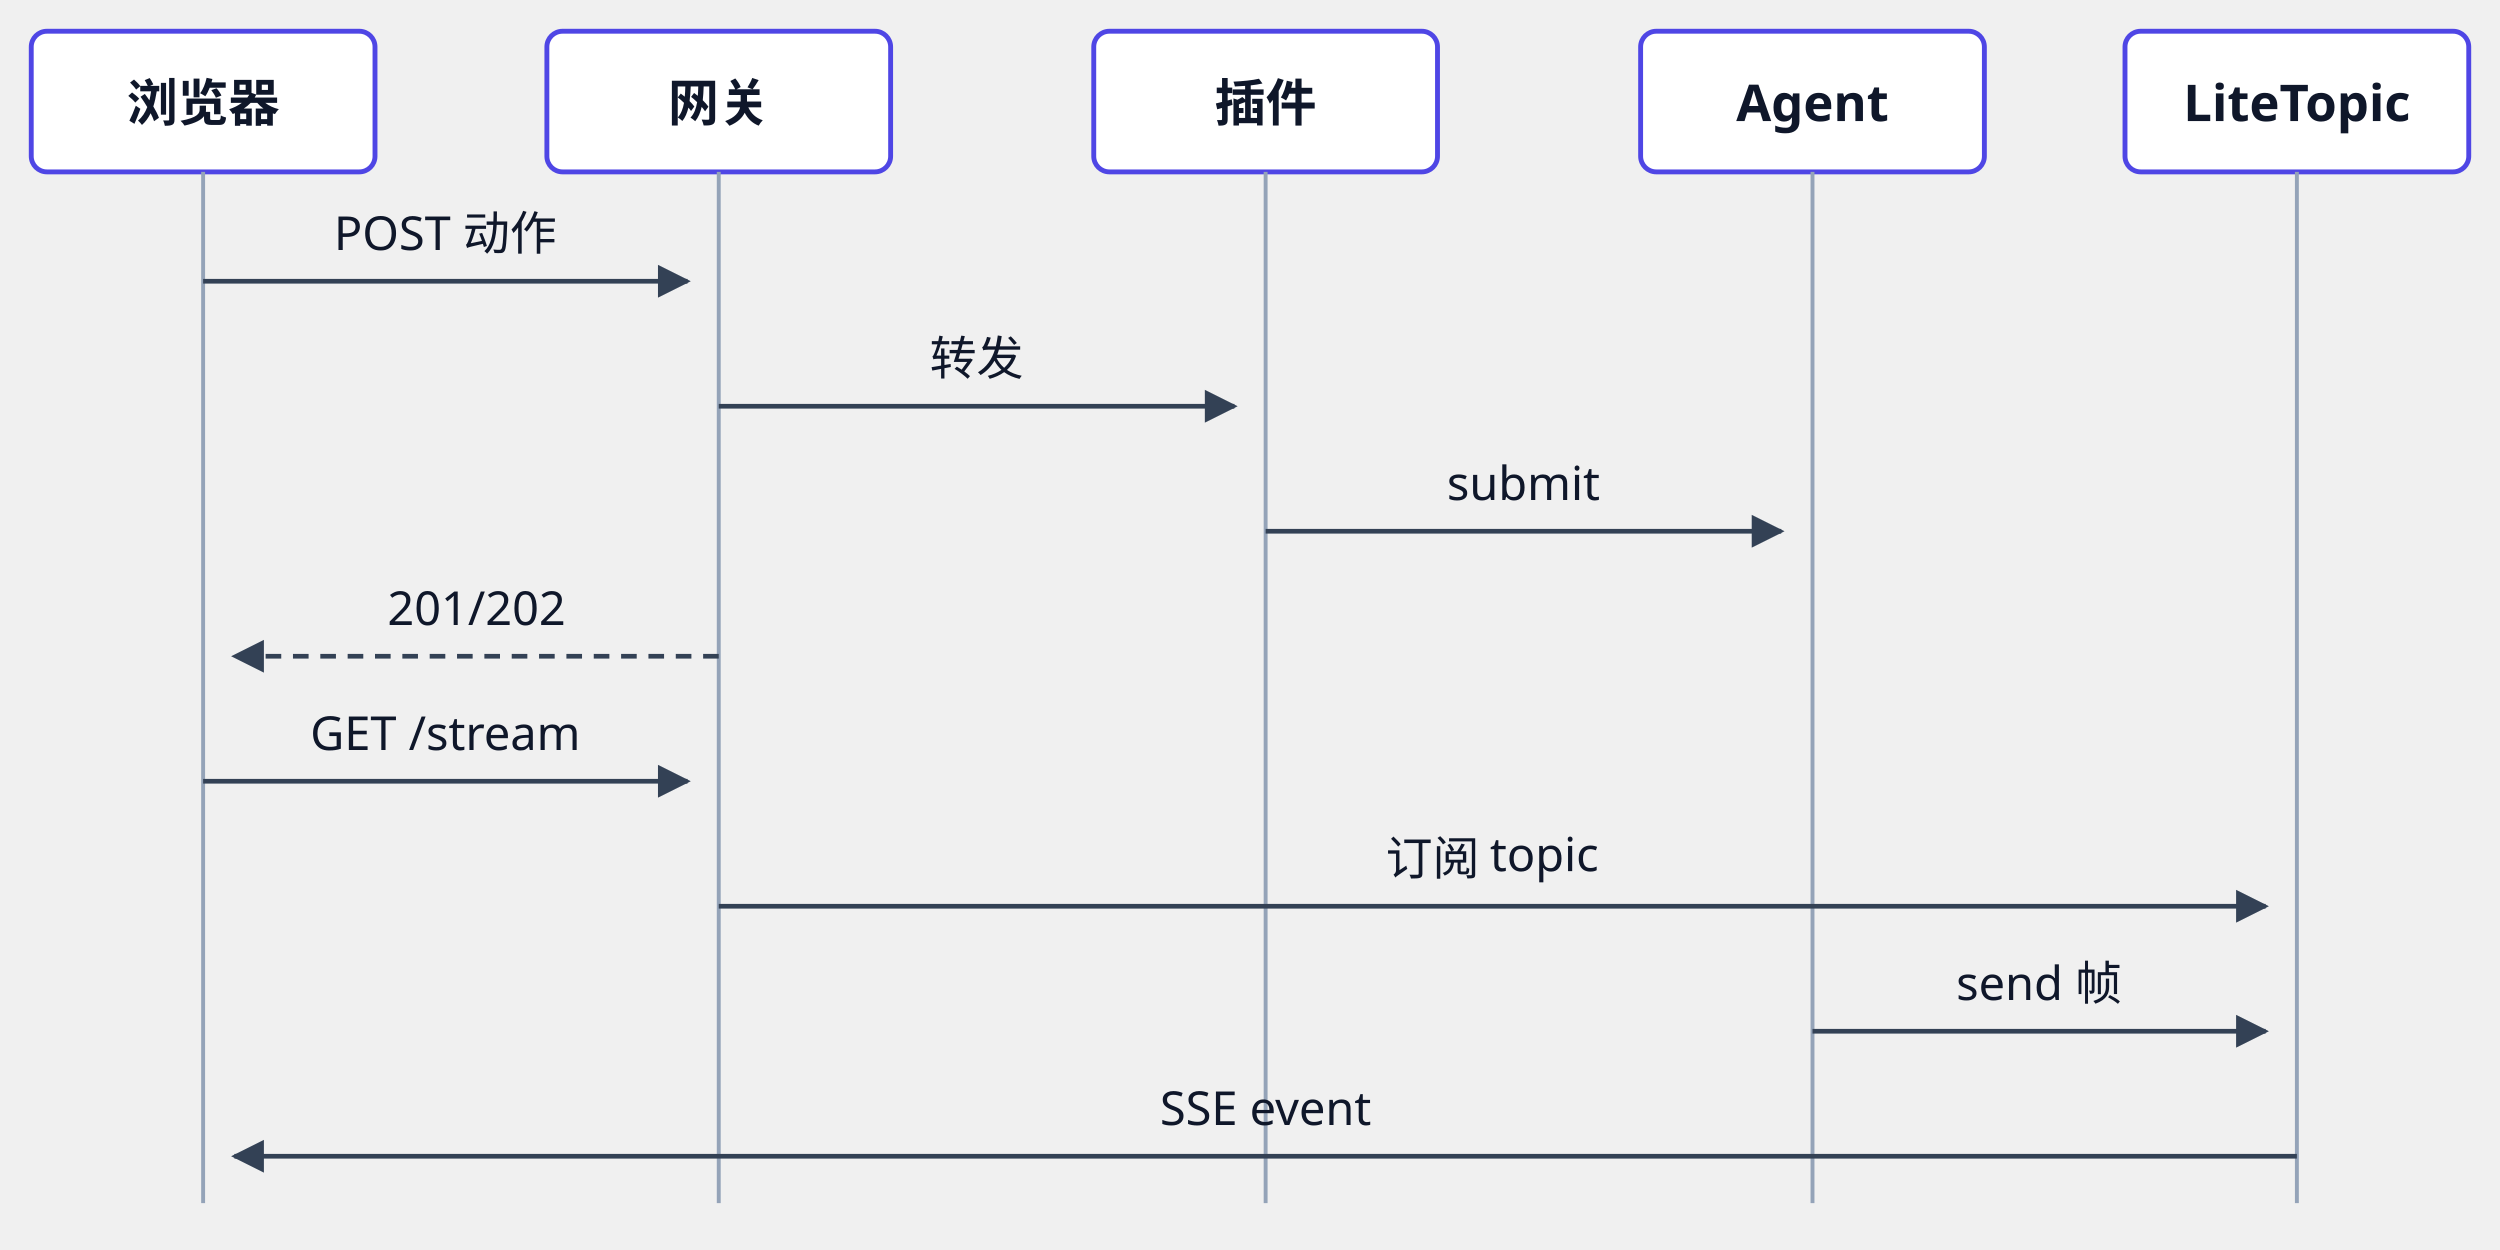
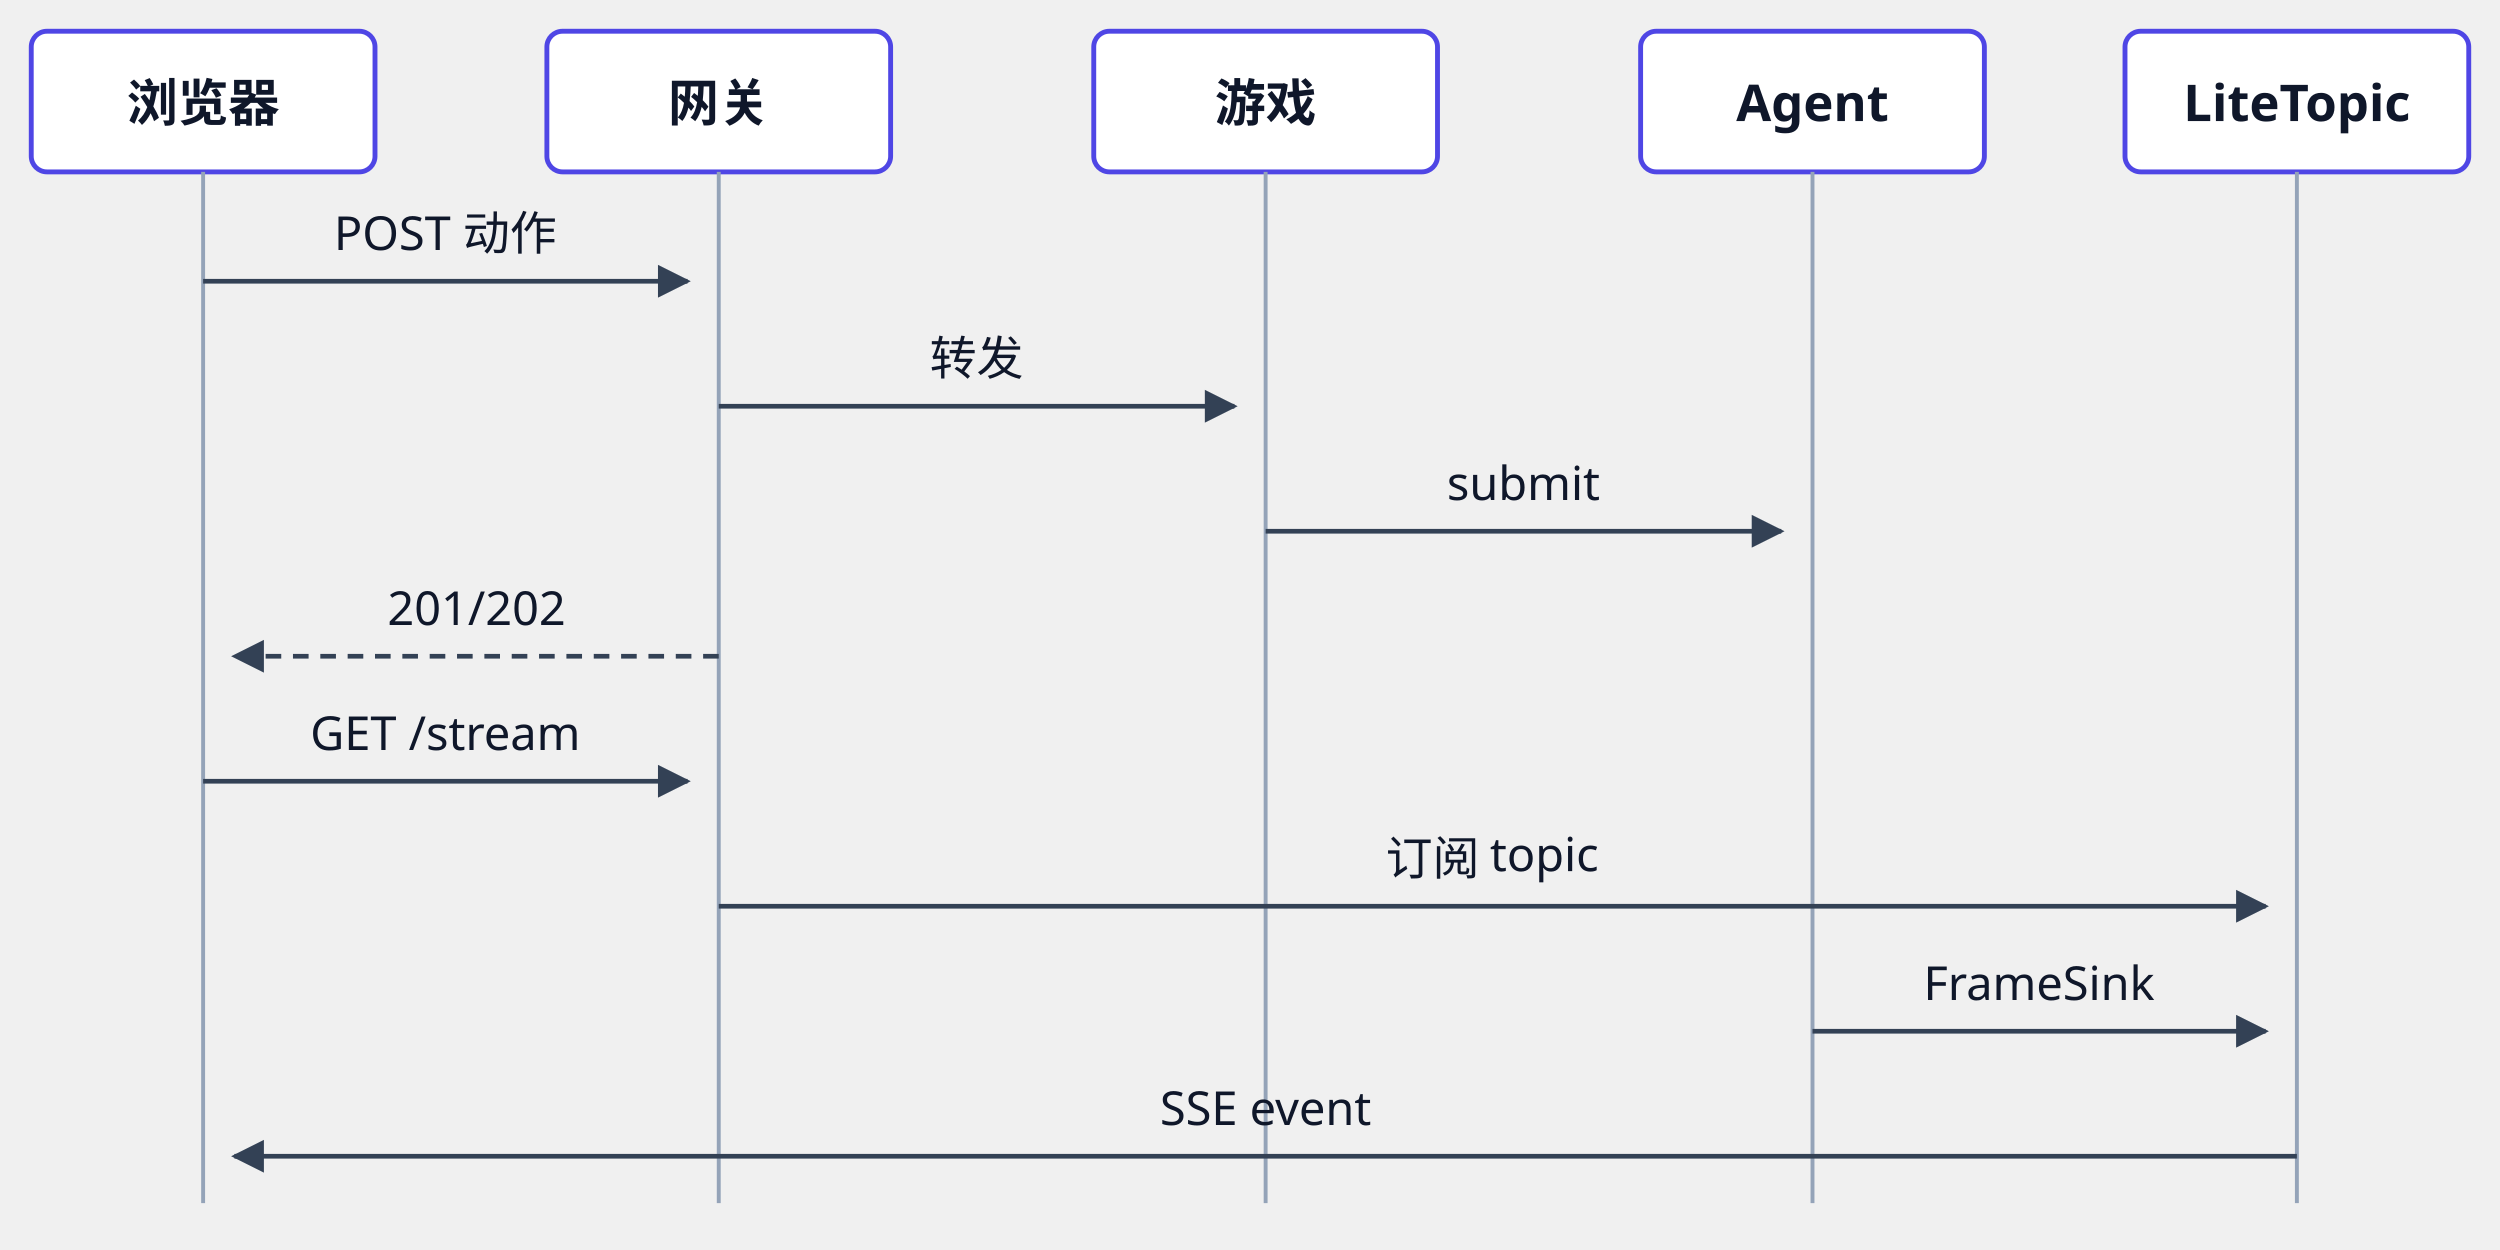
<svg xmlns="http://www.w3.org/2000/svg" viewBox="0 0 640 320" width="640" height="320" role="img" aria-label="SSE 帧链路">
  <style>
    text { font-family: ui-sans-serif, system-ui, sans-serif; fill: #0f172a; font-size: 12px; }
    .t { font-size: 13px; font-weight: 600; }
    .box { fill: #fff; stroke: #4f46e5; stroke-width: 1.25; }
    .life { stroke: #94a3b8; stroke-width: 1; }
    .msg { stroke: #334155; fill: none; stroke-width: 1.2; marker-end: url(#a4); }
    .ret { stroke-dasharray: 4 3; }
    @media (prefers-color-scheme: dark) {
      text { fill: #e2e8f0; }
      .box { fill: #1e293b; stroke: #a5b4fc; }
      .life { stroke: #64748b; }
      .msg { stroke: #cbd5e1; }
    }
  </style>
  <defs>
    <marker id="a4" viewBox="0 0 10 10" refX="9" refY="5" markerWidth="7" markerHeight="7" orient="auto-start-reverse">
      <path d="M0 0 L10 5 L0 10 z" fill="#334155" />
    </marker>
  </defs>
  <rect class="box" x="8" y="8" width="88" height="36" rx="4" />
  <text class="t" x="52" y="31" text-anchor="middle">浏览器</text>
  <rect class="box" x="140" y="8" width="88" height="36" rx="4" />
  <text class="t" x="184" y="31" text-anchor="middle">网关</text>
  <rect class="box" x="280" y="8" width="88" height="36" rx="4" />
-   <text class="t" x="324" y="31" text-anchor="middle">插件</text>
+   <text class="t" x="324" y="31" text-anchor="middle">游戏</text>
  <rect class="box" x="420" y="8" width="88" height="36" rx="4" />
  <text class="t" x="464" y="31" text-anchor="middle">Agent</text>
  <rect class="box" x="544" y="8" width="88" height="36" rx="4" />
  <text class="t" x="588" y="31" text-anchor="middle">LiteTopic</text>
  <line class="life" x1="52" y1="44" x2="52" y2="308" />
  <line class="life" x1="184" y1="44" x2="184" y2="308" />
  <line class="life" x1="324" y1="44" x2="324" y2="308" />
  <line class="life" x1="464" y1="44" x2="464" y2="308" />
  <line class="life" x1="588" y1="44" x2="588" y2="308" />
  <path class="msg" d="M52 72 H176" />
  <text x="114" y="64" text-anchor="middle">POST 动作</text>
  <path class="msg" d="M184 104 H316" />
  <text x="250" y="96" text-anchor="middle">转发</text>
  <path class="msg" d="M324 136 H456" />
  <text x="390" y="128" text-anchor="middle">submit</text>
  <path class="msg ret" d="M184 168 H60" />
  <text x="122" y="160" text-anchor="middle">201/202</text>
  <path class="msg" d="M52 200 H176" />
  <text x="114" y="192" text-anchor="middle">GET /stream</text>
  <path class="msg" d="M184 232 H580" />
  <text x="382" y="224" text-anchor="middle">订阅 topic</text>
  <path class="msg" d="M464 264 H580" />
-   <text x="522" y="256" text-anchor="middle">send 帧</text>
+   <text x="522" y="256" text-anchor="middle">FrameSink</text>
  <path class="msg" d="M588 296 H60" />
  <text x="324" y="288" text-anchor="middle">SSE event</text>
</svg>
